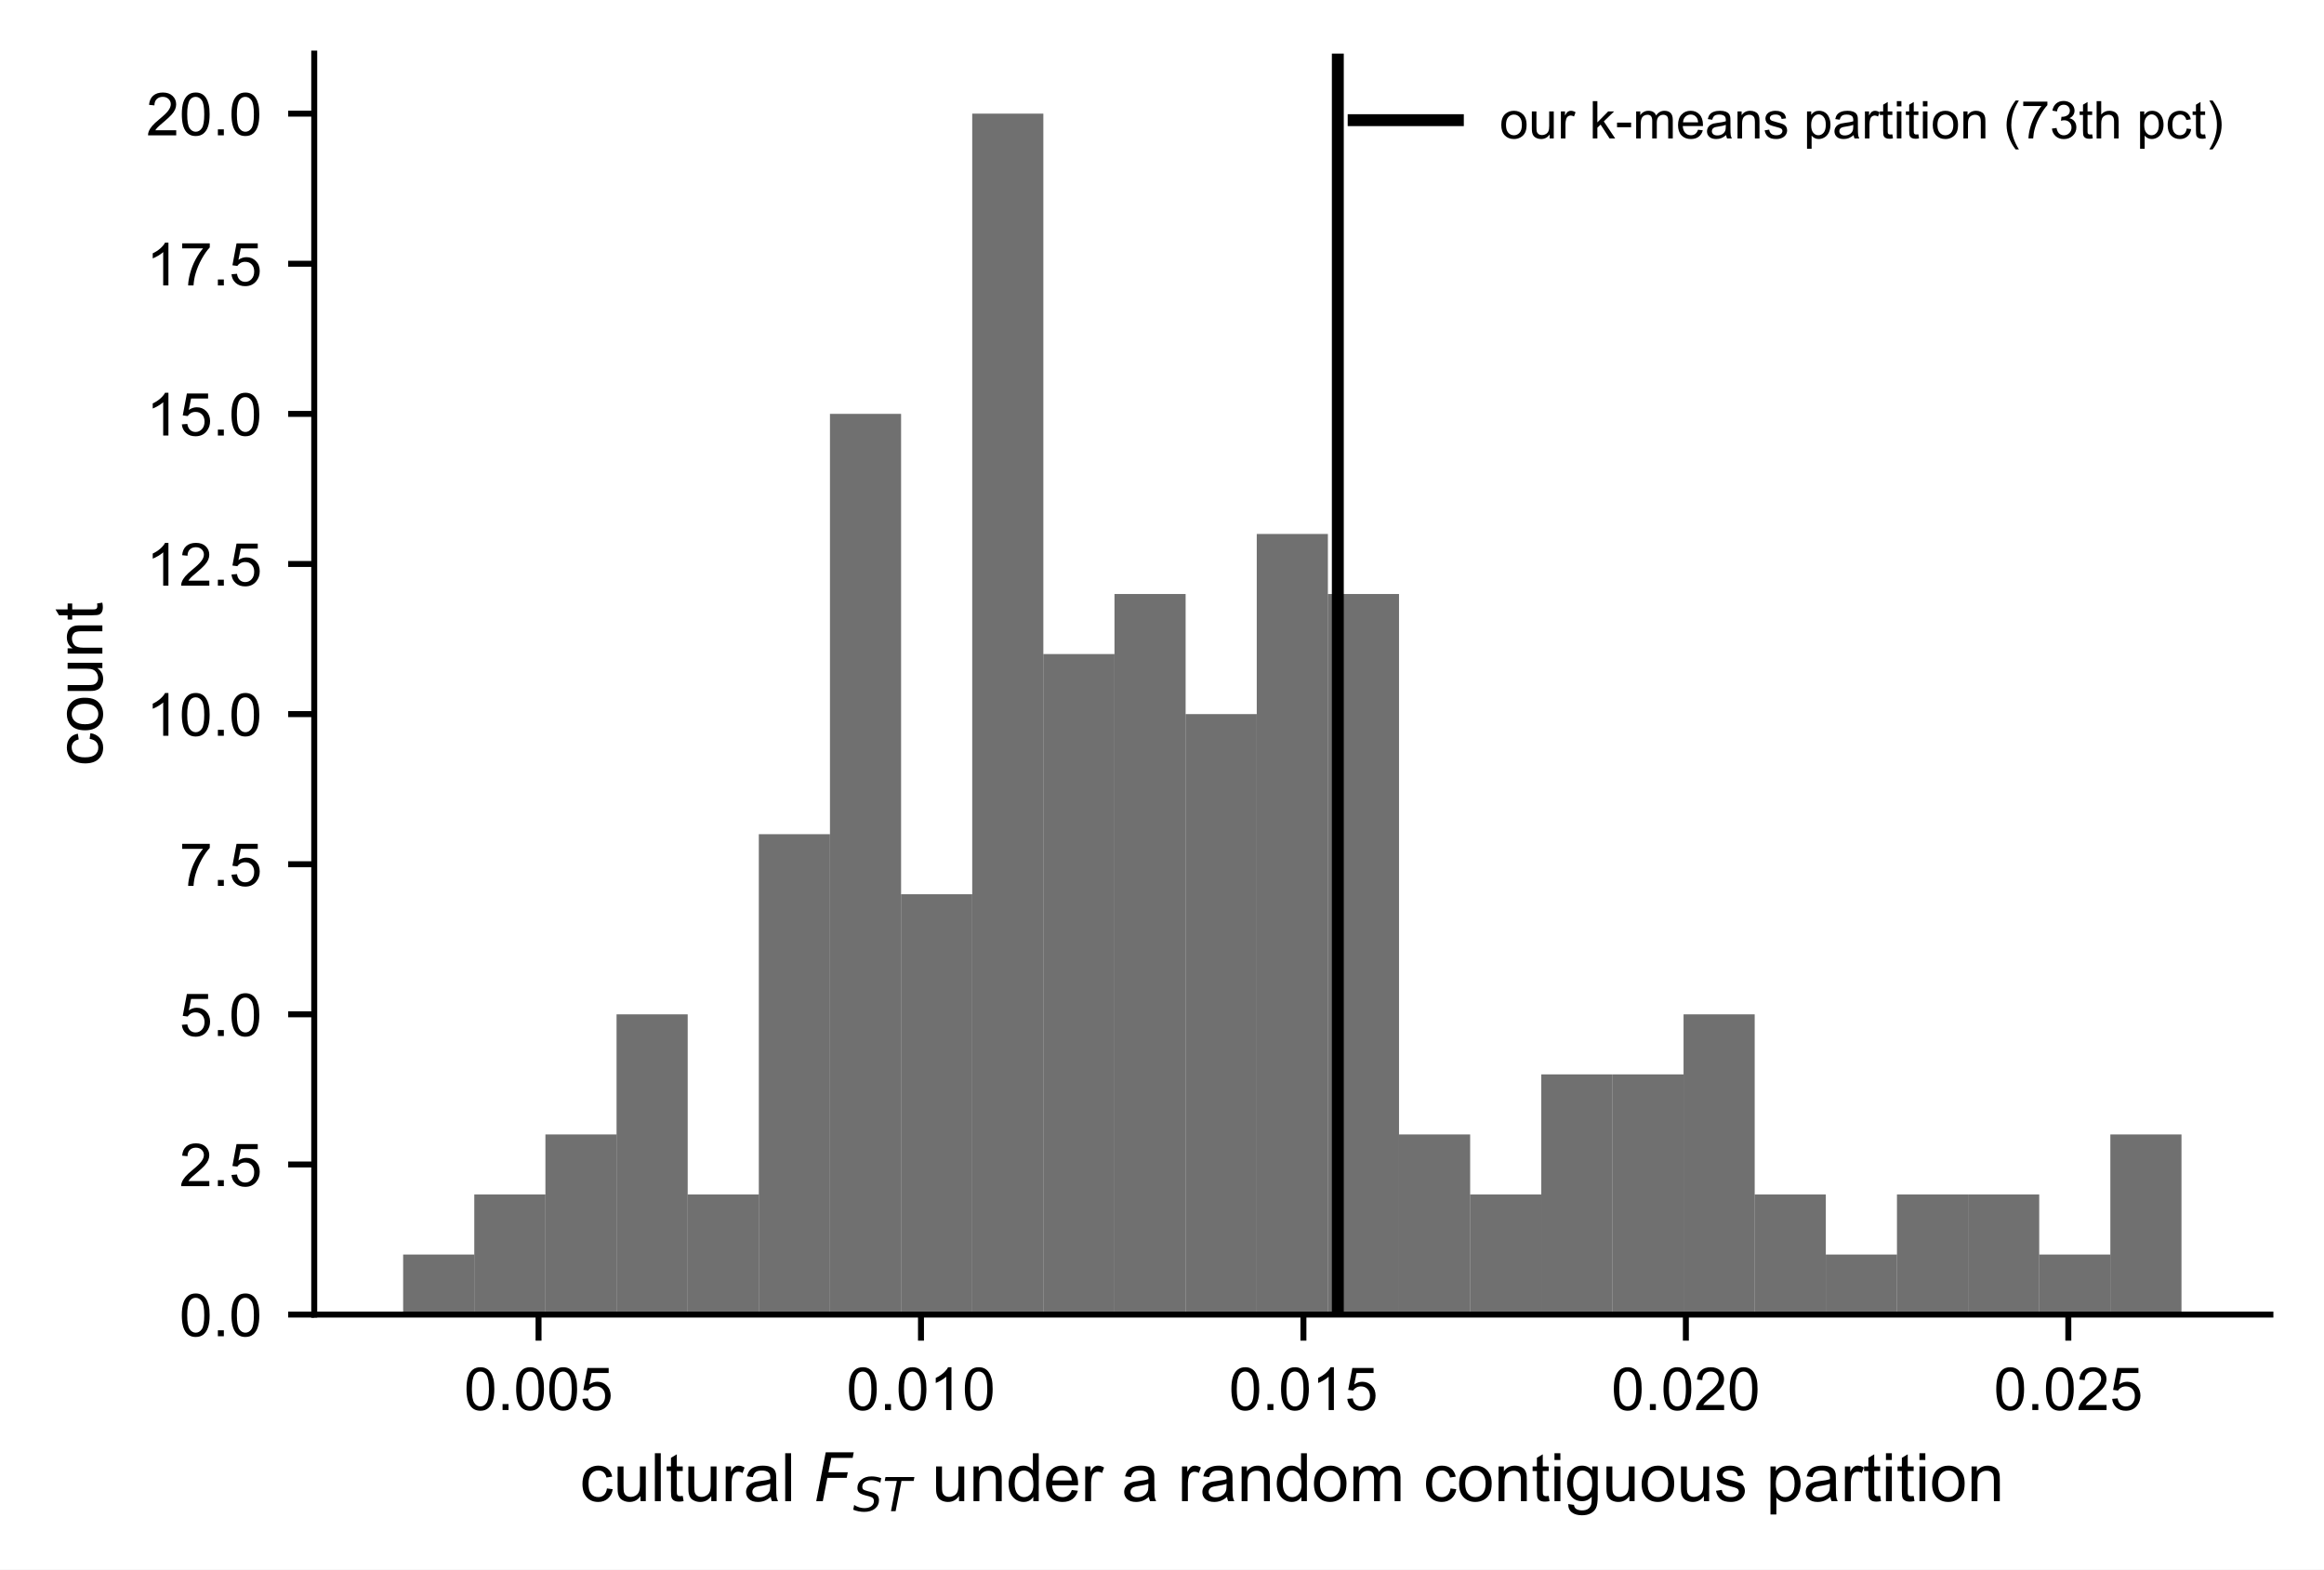
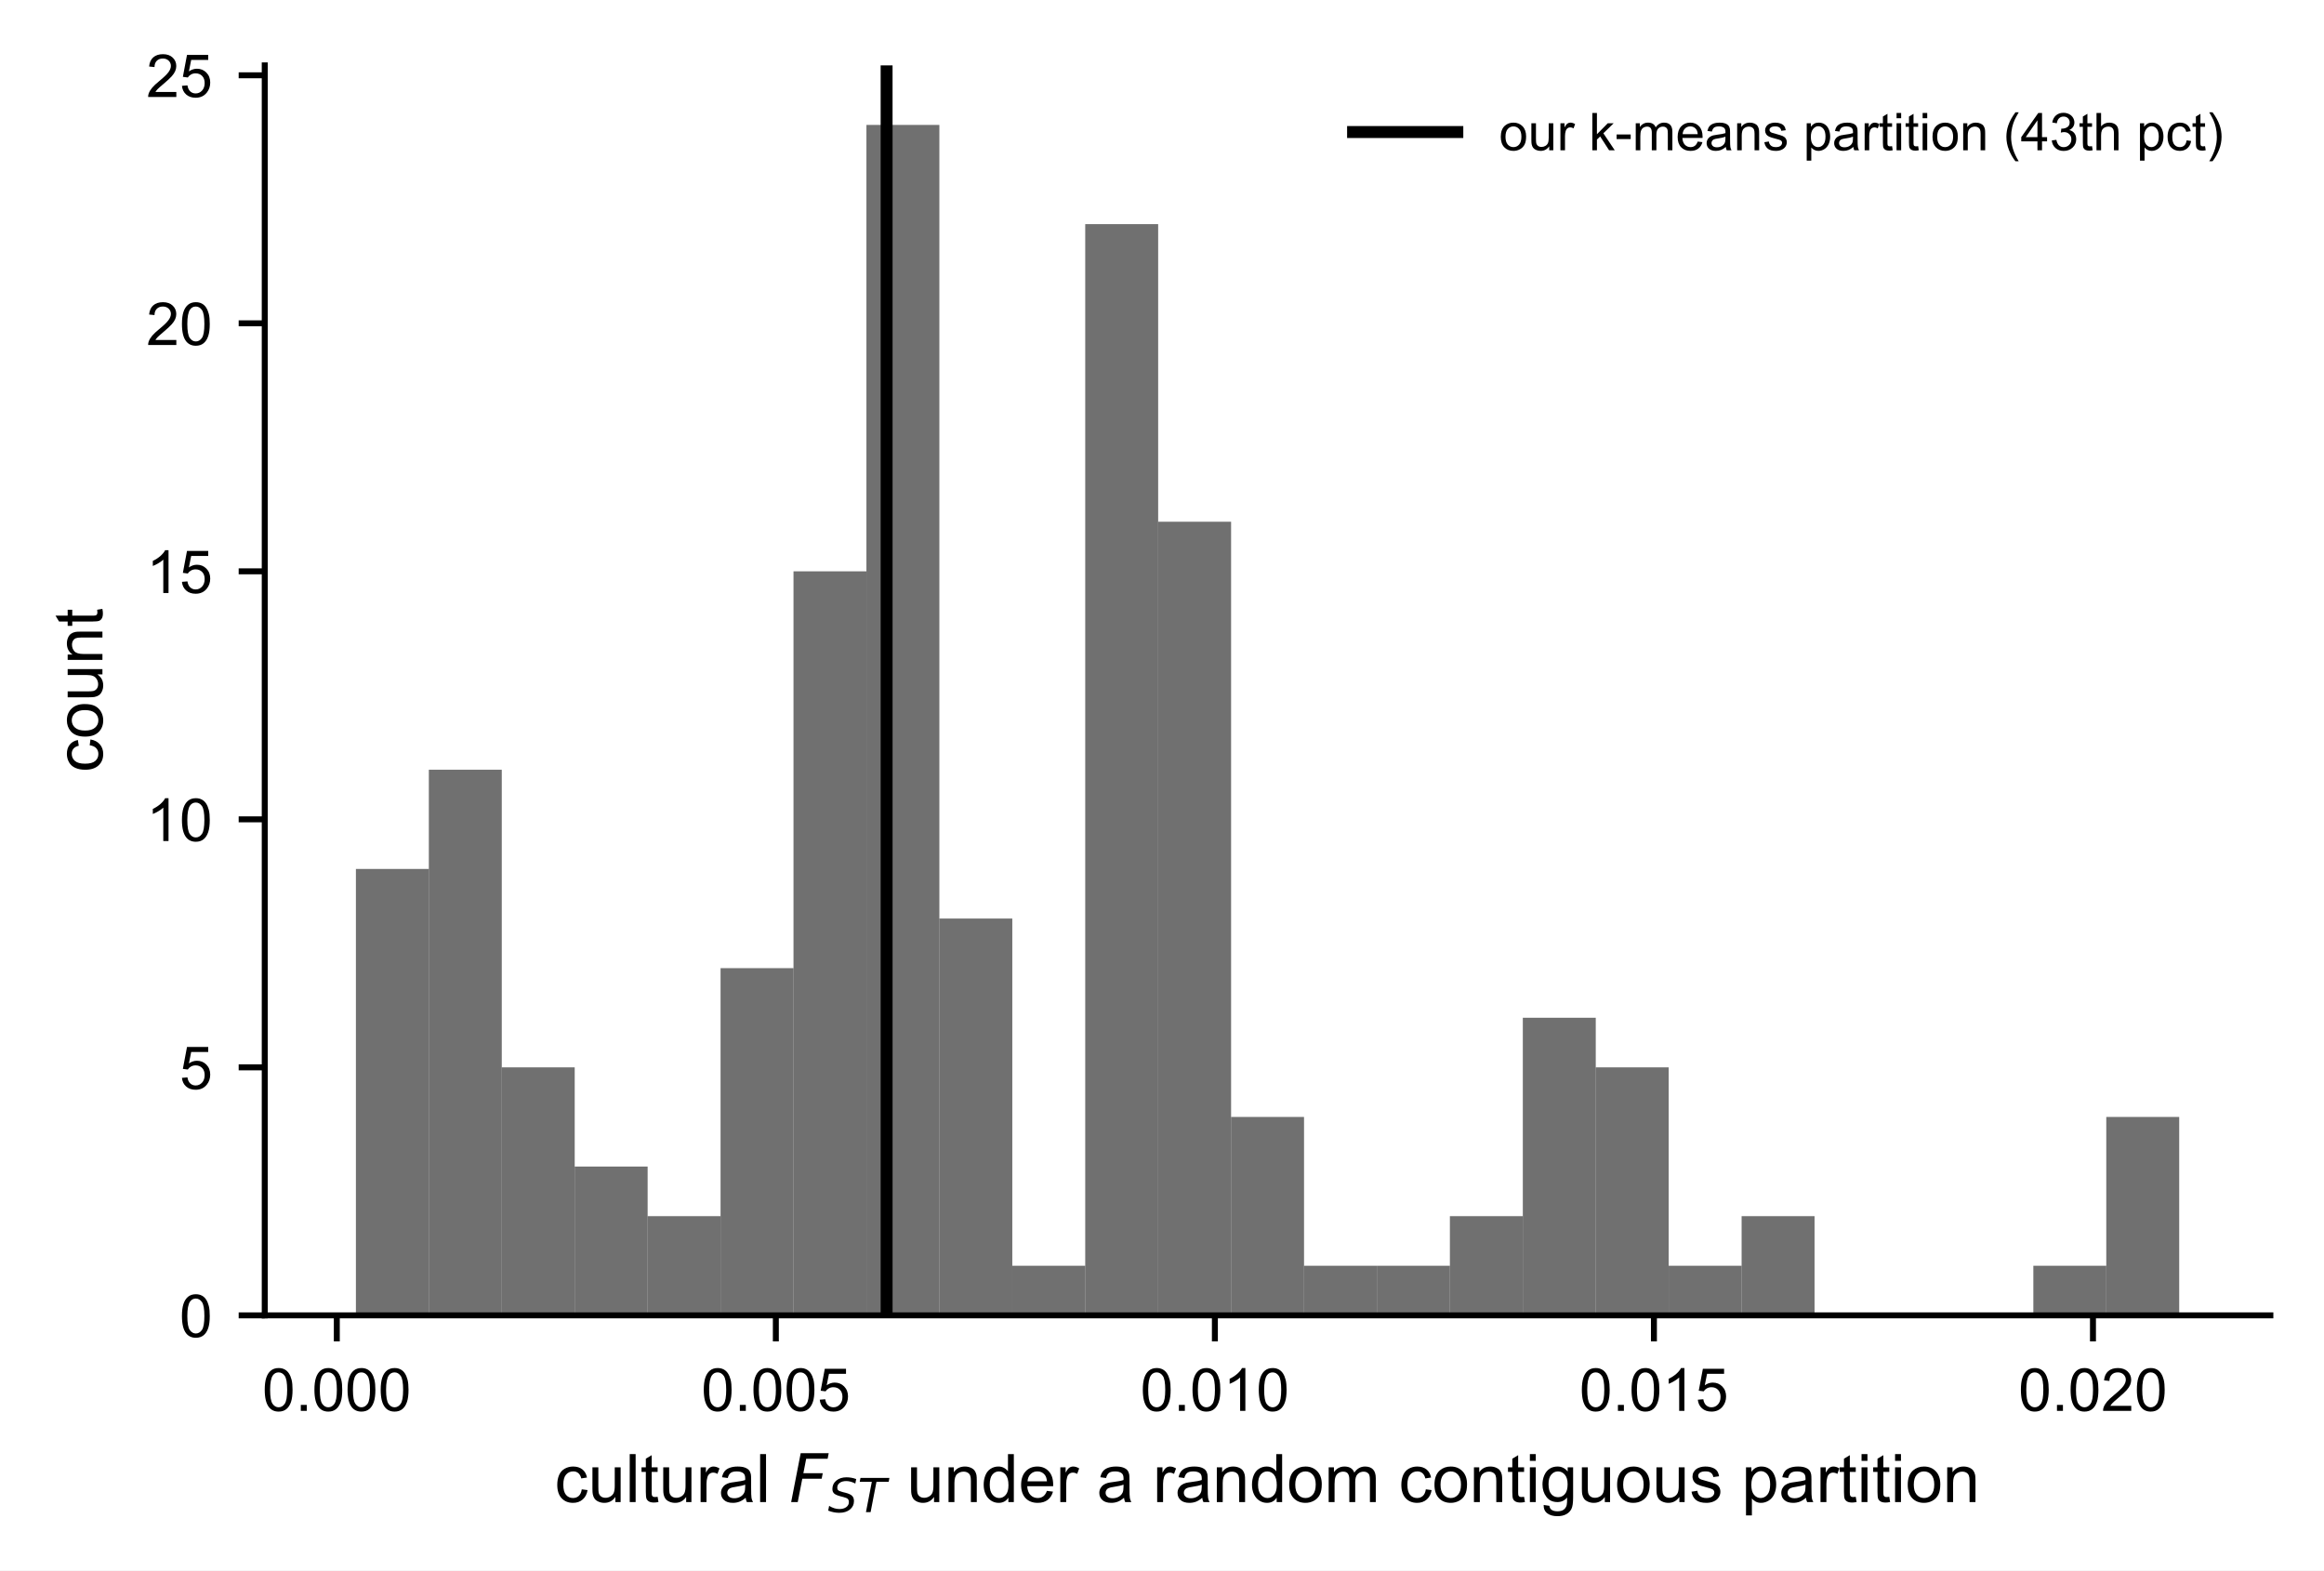
- <svg xmlns="http://www.w3.org/2000/svg" xmlns:xlink="http://www.w3.org/1999/xlink" width="312.209pt" height="210.87pt" viewBox="0 0 312.209 210.87" version="1.1">
+ <svg xmlns="http://www.w3.org/2000/svg" xmlns:xlink="http://www.w3.org/1999/xlink" width="312.017pt" height="210.858pt" viewBox="0 0 312.017 210.858" version="1.1">
  <defs>
    <style type="text/css">*{stroke-linejoin: round; stroke-linecap: butt}</style>
  </defs>
  <g id="figure_1">
    <g id="patch_1">
-       <path d="M 0 210.87  L 312.209 210.87  L 312.209 0  L 0 0  z " style="fill: #ffffff" />
+       <path d="M 0 210.858  L 312.017 210.858  L 312.017 0  L 0 0  z " style="fill: #ffffff" />
    </g>
    <g id="axes_1">
      <g id="patch_2">
-         <path d="M 42.215 176.612  L 305.009 176.612  L 305.009 7.2  L 42.215 7.2  z " style="fill: #ffffff" />
+         <path d="M 35.544 176.6  L 304.817 176.6  L 304.817 8.78  L 35.544 8.78  z " style="fill: #ffffff" />
      </g>
      <g id="patch_3">
-         <path d="M 54.16 176.612  L 63.716 176.612  L 63.716 168.545  L 54.16 168.545  z " clip-path="url(#p102b2f4ba0)" style="fill: #333333; opacity: 0.7" />
+         <path d="M 47.784 176.6  L 57.575 176.6  L 57.575 116.665  L 47.784 116.665  z " clip-path="url(#p172eda6dd6)" style="fill: #333333; opacity: 0.7" />
      </g>
      <g id="patch_4">
-         <path d="M 63.716 176.612  L 73.272 176.612  L 73.272 160.478  L 63.716 160.478  z " clip-path="url(#p102b2f4ba0)" style="fill: #333333; opacity: 0.7" />
+         <path d="M 57.575 176.6  L 67.367 176.6  L 67.367 103.345  L 57.575 103.345  z " clip-path="url(#p172eda6dd6)" style="fill: #333333; opacity: 0.7" />
      </g>
      <g id="patch_5">
-         <path d="M 73.272 176.612  L 82.829 176.612  L 82.829 152.41  L 73.272 152.41  z " clip-path="url(#p102b2f4ba0)" style="fill: #333333; opacity: 0.7" />
+         <path d="M 67.367 176.6  L 77.159 176.6  L 77.159 143.303  L 67.367 143.303  z " clip-path="url(#p172eda6dd6)" style="fill: #333333; opacity: 0.7" />
      </g>
      <g id="patch_6">
-         <path d="M 82.829 176.612  L 92.385 176.612  L 92.385 136.276  L 82.829 136.276  z " clip-path="url(#p102b2f4ba0)" style="fill: #333333; opacity: 0.7" />
+         <path d="M 77.159 176.6  L 86.951 176.6  L 86.951 156.622  L 77.159 156.622  z " clip-path="url(#p172eda6dd6)" style="fill: #333333; opacity: 0.7" />
      </g>
      <g id="patch_7">
-         <path d="M 92.385 176.612  L 101.941 176.612  L 101.941 160.478  L 92.385 160.478  z " clip-path="url(#p102b2f4ba0)" style="fill: #333333; opacity: 0.7" />
+         <path d="M 86.951 176.6  L 96.742 176.6  L 96.742 163.281  L 86.951 163.281  z " clip-path="url(#p172eda6dd6)" style="fill: #333333; opacity: 0.7" />
      </g>
      <g id="patch_8">
-         <path d="M 101.941 176.612  L 111.497 176.612  L 111.497 112.074  L 101.941 112.074  z " clip-path="url(#p102b2f4ba0)" style="fill: #333333; opacity: 0.7" />
+         <path d="M 96.742 176.6  L 106.534 176.6  L 106.534 129.984  L 96.742 129.984  z " clip-path="url(#p172eda6dd6)" style="fill: #333333; opacity: 0.7" />
      </g>
      <g id="patch_9">
-         <path d="M 111.497 176.612  L 121.053 176.612  L 121.053 55.603  L 111.497 55.603  z " clip-path="url(#p102b2f4ba0)" style="fill: #333333; opacity: 0.7" />
+         <path d="M 106.534 176.6  L 116.326 176.6  L 116.326 76.707  L 106.534 76.707  z " clip-path="url(#p172eda6dd6)" style="fill: #333333; opacity: 0.7" />
      </g>
      <g id="patch_10">
-         <path d="M 121.053 176.612  L 130.609 176.612  L 130.609 120.141  L 121.053 120.141  z " clip-path="url(#p102b2f4ba0)" style="fill: #333333; opacity: 0.7" />
+         <path d="M 116.326 176.6  L 126.118 176.6  L 126.118 16.772  L 116.326 16.772  z " clip-path="url(#p172eda6dd6)" style="fill: #333333; opacity: 0.7" />
      </g>
      <g id="patch_11">
-         <path d="M 130.609 176.612  L 140.165 176.612  L 140.165 15.267  L 130.609 15.267  z " clip-path="url(#p102b2f4ba0)" style="fill: #333333; opacity: 0.7" />
+         <path d="M 126.118 176.6  L 135.909 176.6  L 135.909 123.324  L 126.118 123.324  z " clip-path="url(#p172eda6dd6)" style="fill: #333333; opacity: 0.7" />
      </g>
      <g id="patch_12">
-         <path d="M 140.165 176.612  L 149.722 176.612  L 149.722 87.872  L 140.165 87.872  z " clip-path="url(#p102b2f4ba0)" style="fill: #333333; opacity: 0.7" />
+         <path d="M 135.909 176.6  L 145.701 176.6  L 145.701 169.941  L 135.909 169.941  z " clip-path="url(#p172eda6dd6)" style="fill: #333333; opacity: 0.7" />
      </g>
      <g id="patch_13">
-         <path d="M 149.722 176.612  L 159.278 176.612  L 159.278 79.805  L 149.722 79.805  z " clip-path="url(#p102b2f4ba0)" style="fill: #333333; opacity: 0.7" />
+         <path d="M 145.701 176.6  L 155.493 176.6  L 155.493 30.091  L 145.701 30.091  z " clip-path="url(#p172eda6dd6)" style="fill: #333333; opacity: 0.7" />
      </g>
      <g id="patch_14">
-         <path d="M 159.278 176.612  L 168.834 176.612  L 168.834 95.94  L 159.278 95.94  z " clip-path="url(#p102b2f4ba0)" style="fill: #333333; opacity: 0.7" />
+         <path d="M 155.493 176.6  L 165.285 176.6  L 165.285 70.048  L 155.493 70.048  z " clip-path="url(#p172eda6dd6)" style="fill: #333333; opacity: 0.7" />
      </g>
      <g id="patch_15">
-         <path d="M 168.834 176.612  L 178.39 176.612  L 178.39 71.738  L 168.834 71.738  z " clip-path="url(#p102b2f4ba0)" style="fill: #333333; opacity: 0.7" />
+         <path d="M 165.285 176.6  L 175.077 176.6  L 175.077 149.962  L 165.285 149.962  z " clip-path="url(#p172eda6dd6)" style="fill: #333333; opacity: 0.7" />
      </g>
      <g id="patch_16">
-         <path d="M 178.39 176.612  L 187.946 176.612  L 187.946 79.805  L 178.39 79.805  z " clip-path="url(#p102b2f4ba0)" style="fill: #333333; opacity: 0.7" />
+         <path d="M 175.077 176.6  L 184.868 176.6  L 184.868 169.941  L 175.077 169.941  z " clip-path="url(#p172eda6dd6)" style="fill: #333333; opacity: 0.7" />
      </g>
      <g id="patch_17">
-         <path d="M 187.946 176.612  L 197.502 176.612  L 197.502 152.41  L 187.946 152.41  z " clip-path="url(#p102b2f4ba0)" style="fill: #333333; opacity: 0.7" />
+         <path d="M 184.868 176.6  L 194.66 176.6  L 194.66 169.941  L 184.868 169.941  z " clip-path="url(#p172eda6dd6)" style="fill: #333333; opacity: 0.7" />
      </g>
      <g id="patch_18">
-         <path d="M 197.502 176.612  L 207.058 176.612  L 207.058 160.478  L 197.502 160.478  z " clip-path="url(#p102b2f4ba0)" style="fill: #333333; opacity: 0.7" />
+         <path d="M 194.66 176.6  L 204.452 176.6  L 204.452 163.281  L 194.66 163.281  z " clip-path="url(#p172eda6dd6)" style="fill: #333333; opacity: 0.7" />
      </g>
      <g id="patch_19">
-         <path d="M 207.058 176.612  L 216.615 176.612  L 216.615 144.343  L 207.058 144.343  z " clip-path="url(#p102b2f4ba0)" style="fill: #333333; opacity: 0.7" />
+         <path d="M 204.452 176.6  L 214.244 176.6  L 214.244 136.643  L 204.452 136.643  z " clip-path="url(#p172eda6dd6)" style="fill: #333333; opacity: 0.7" />
      </g>
      <g id="patch_20">
-         <path d="M 216.615 176.612  L 226.171 176.612  L 226.171 144.343  L 216.615 144.343  z " clip-path="url(#p102b2f4ba0)" style="fill: #333333; opacity: 0.7" />
+         <path d="M 214.244 176.6  L 224.035 176.6  L 224.035 143.303  L 214.244 143.303  z " clip-path="url(#p172eda6dd6)" style="fill: #333333; opacity: 0.7" />
      </g>
      <g id="patch_21">
-         <path d="M 226.171 176.612  L 235.727 176.612  L 235.727 136.276  L 226.171 136.276  z " clip-path="url(#p102b2f4ba0)" style="fill: #333333; opacity: 0.7" />
+         <path d="M 224.035 176.6  L 233.827 176.6  L 233.827 169.941  L 224.035 169.941  z " clip-path="url(#p172eda6dd6)" style="fill: #333333; opacity: 0.7" />
      </g>
      <g id="patch_22">
-         <path d="M 235.727 176.612  L 245.283 176.612  L 245.283 160.478  L 235.727 160.478  z " clip-path="url(#p102b2f4ba0)" style="fill: #333333; opacity: 0.7" />
+         <path d="M 233.827 176.6  L 243.619 176.6  L 243.619 163.281  L 233.827 163.281  z " clip-path="url(#p172eda6dd6)" style="fill: #333333; opacity: 0.7" />
      </g>
      <g id="patch_23">
-         <path d="M 245.283 176.612  L 254.839 176.612  L 254.839 168.545  L 245.283 168.545  z " clip-path="url(#p102b2f4ba0)" style="fill: #333333; opacity: 0.7" />
+         <path d="M 243.619 176.6  L 253.411 176.6  L 253.411 176.6  L 243.619 176.6  z " clip-path="url(#p172eda6dd6)" style="fill: #333333; opacity: 0.7" />
      </g>
      <g id="patch_24">
-         <path d="M 254.839 176.612  L 264.395 176.612  L 264.395 160.478  L 254.839 160.478  z " clip-path="url(#p102b2f4ba0)" style="fill: #333333; opacity: 0.7" />
+         <path d="M 253.411 176.6  L 263.202 176.6  L 263.202 176.6  L 253.411 176.6  z " clip-path="url(#p172eda6dd6)" style="fill: #333333; opacity: 0.7" />
      </g>
      <g id="patch_25">
-         <path d="M 264.395 176.612  L 273.951 176.612  L 273.951 160.478  L 264.395 160.478  z " clip-path="url(#p102b2f4ba0)" style="fill: #333333; opacity: 0.7" />
+         <path d="M 263.202 176.6  L 272.994 176.6  L 272.994 176.6  L 263.202 176.6  z " clip-path="url(#p172eda6dd6)" style="fill: #333333; opacity: 0.7" />
      </g>
      <g id="patch_26">
-         <path d="M 273.951 176.612  L 283.507 176.612  L 283.507 168.545  L 273.951 168.545  z " clip-path="url(#p102b2f4ba0)" style="fill: #333333; opacity: 0.7" />
+         <path d="M 272.994 176.6  L 282.786 176.6  L 282.786 169.941  L 272.994 169.941  z " clip-path="url(#p172eda6dd6)" style="fill: #333333; opacity: 0.7" />
      </g>
      <g id="patch_27">
-         <path d="M 283.507 176.612  L 293.064 176.612  L 293.064 152.41  L 283.507 152.41  z " clip-path="url(#p102b2f4ba0)" style="fill: #333333; opacity: 0.7" />
+         <path d="M 282.786 176.6  L 292.578 176.6  L 292.578 149.962  L 282.786 149.962  z " clip-path="url(#p172eda6dd6)" style="fill: #333333; opacity: 0.7" />
      </g>
      <g id="matplotlib.axis_1">
        <g id="xtick_1">
          <g id="line2d_1">
            <defs>
-               <path id="m136f63d900" d="M 0 0  L 0 3.5  " style="stroke: #000000; stroke-width: 0.8" />
+               <path id="m1e4f935efd" d="M 0 0  L 0 3.5  " style="stroke: #000000; stroke-width: 0.8" />
            </defs>
            <g>
-               <use xlink:href="#m136f63d900" x="72.349" y="176.612" style="stroke: #000000; stroke-width: 0.8" />
+               <use xlink:href="#m1e4f935efd" x="45.219" y="176.6" style="stroke: #000000; stroke-width: 0.8" />
            </g>
          </g>
          <g id="text_1">
-             <g transform="translate(62.34063 189.4364) scale(0.08 -0.08)">
+             <g transform="translate(35.21064 189.4245) scale(0.08 -0.08)">
              <defs>
                <path id="ArialMT-13" d="M 266 2259  Q 266 3072 433 3567  Q 600 4063 929 4331  Q 1259 4600 1759 4600  Q 2128 4600 2406 4451  Q 2684 4303 2865 4023  Q 3047 3744 3150 3342  Q 3253 2941 3253 2259  Q 3253 1453 3087 958  Q 2922 463 2592 192  Q 2263 -78 1759 -78  Q 1097 -78 719 397  Q 266 969 266 2259  z M 844 2259  Q 844 1131 1108 757  Q 1372 384 1759 384  Q 2147 384 2411 759  Q 2675 1134 2675 2259  Q 2675 3391 2411 3762  Q 2147 4134 1753 4134  Q 1366 4134 1134 3806  Q 844 3388 844 2259  z " transform="scale(0.015625)" />
                <path id="ArialMT-11" d="M 581 0  L 581 641  L 1222 641  L 1222 0  L 581 0  z " transform="scale(0.015625)" />
+               </defs>
+               <use xlink:href="#ArialMT-13" />
+               <use xlink:href="#ArialMT-11" transform="translate(55.60938 0)" />
+               <use xlink:href="#ArialMT-13" transform="translate(83.39062 0)" />
+               <use xlink:href="#ArialMT-13" transform="translate(139 0)" />
+               <use xlink:href="#ArialMT-13" transform="translate(194.6094 0)" />
+             </g>
+           </g>
+         </g>
+         <g id="xtick_2">
+           <g id="line2d_2">
+             <g>
+               <use xlink:href="#m1e4f935efd" x="104.164" y="176.6" style="stroke: #000000; stroke-width: 0.8" />
+             </g>
+           </g>
+           <g id="text_2">
+             <g transform="translate(94.15565 189.4245) scale(0.08 -0.08)">
+               <defs>
                <path id="ArialMT-18" d="M 266 1200  L 856 1250  Q 922 819 1161 601  Q 1400 384 1738 384  Q 2144 384 2425 690  Q 2706 997 2706 1503  Q 2706 1984 2436 2262  Q 2166 2541 1728 2541  Q 1456 2541 1237 2417  Q 1019 2294 894 2097  L 366 2166  L 809 4519  L 3088 4519  L 3088 3981  L 1259 3981  L 1013 2750  Q 1425 3038 1878 3038  Q 2478 3038 2890 2622  Q 3303 2206 3303 1553  Q 3303 931 2941 478  Q 2500 -78 1738 -78  Q 1113 -78 717 272  Q 322 622 266 1200  z " transform="scale(0.015625)" />
              </defs>
              <use xlink:href="#ArialMT-13" />
              <use xlink:href="#ArialMT-11" transform="translate(55.60938 0)" />
              <use xlink:href="#ArialMT-13" transform="translate(83.39062 0)" />
              <use xlink:href="#ArialMT-13" transform="translate(139 0)" />
              <use xlink:href="#ArialMT-18" transform="translate(194.6094 0)" />
            </g>
          </g>
        </g>
-         <g id="xtick_2">
-           <g id="line2d_2">
-             <g>
-               <use xlink:href="#m136f63d900" x="123.727" y="176.612" style="stroke: #000000; stroke-width: 0.8" />
-             </g>
-           </g>
-           <g id="text_2">
-             <g transform="translate(113.7182 189.4364) scale(0.08 -0.08)">
+         <g id="xtick_3">
+           <g id="line2d_3">
+             <g>
+               <use xlink:href="#m1e4f935efd" x="163.109" y="176.6" style="stroke: #000000; stroke-width: 0.8" />
+             </g>
+           </g>
+           <g id="text_3">
+             <g transform="translate(153.1007 189.4245) scale(0.08 -0.08)">
              <defs>
                <path id="ArialMT-14" d="M 2384 0  L 1822 0  L 1822 3584  Q 1619 3391 1289 3197  Q 959 3003 697 2906  L 697 3450  Q 1169 3672 1522 3987  Q 1875 4303 2022 4600  L 2384 4600  L 2384 0  z " transform="scale(0.015625)" />
              </defs>
              <use xlink:href="#ArialMT-13" />
              <use xlink:href="#ArialMT-11" transform="translate(55.60938 0)" />
              <use xlink:href="#ArialMT-13" transform="translate(83.39062 0)" />
              <use xlink:href="#ArialMT-14" transform="translate(139 0)" />
              <use xlink:href="#ArialMT-13" transform="translate(194.6094 0)" />
            </g>
          </g>
        </g>
-         <g id="xtick_3">
-           <g id="line2d_3">
-             <g>
-               <use xlink:href="#m136f63d900" x="175.104" y="176.612" style="stroke: #000000; stroke-width: 0.8" />
-             </g>
-           </g>
-           <g id="text_3">
-             <g transform="translate(165.0957 189.4364) scale(0.08 -0.08)">
+         <g id="xtick_4">
+           <g id="line2d_4">
+             <g>
+               <use xlink:href="#m1e4f935efd" x="222.054" y="176.6" style="stroke: #000000; stroke-width: 0.8" />
+             </g>
+           </g>
+           <g id="text_4">
+             <g transform="translate(212.0457 189.4245) scale(0.08 -0.08)">
              <use xlink:href="#ArialMT-13" />
              <use xlink:href="#ArialMT-11" transform="translate(55.60938 0)" />
              <use xlink:href="#ArialMT-13" transform="translate(83.39062 0)" />
              <use xlink:href="#ArialMT-14" transform="translate(139 0)" />
              <use xlink:href="#ArialMT-18" transform="translate(194.6094 0)" />
            </g>
          </g>
        </g>
-         <g id="xtick_4">
-           <g id="line2d_4">
-             <g>
-               <use xlink:href="#m136f63d900" x="226.482" y="176.612" style="stroke: #000000; stroke-width: 0.8" />
-             </g>
-           </g>
-           <g id="text_4">
-             <g transform="translate(216.4732 189.4364) scale(0.08 -0.08)">
+         <g id="xtick_5">
+           <g id="line2d_5">
+             <g>
+               <use xlink:href="#m1e4f935efd" x="280.999" y="176.6" style="stroke: #000000; stroke-width: 0.8" />
+             </g>
+           </g>
+           <g id="text_5">
+             <g transform="translate(270.9907 189.4245) scale(0.08 -0.08)">
              <defs>
                <path id="ArialMT-15" d="M 3222 541  L 3222 0  L 194 0  Q 188 203 259 391  Q 375 700 629 1000  Q 884 1300 1366 1694  Q 2113 2306 2375 2664  Q 2638 3022 2638 3341  Q 2638 3675 2398 3904  Q 2159 4134 1775 4134  Q 1369 4134 1125 3890  Q 881 3647 878 3216  L 300 3275  Q 359 3922 746 4261  Q 1134 4600 1788 4600  Q 2447 4600 2831 4234  Q 3216 3869 3216 3328  Q 3216 3053 3103 2787  Q 2991 2522 2730 2228  Q 2469 1934 1863 1422  Q 1356 997 1212 845  Q 1069 694 975 541  L 3222 541  z " transform="scale(0.015625)" />
              </defs>
              <use xlink:href="#ArialMT-13" />
              <use xlink:href="#ArialMT-11" transform="translate(55.60938 0)" />
              <use xlink:href="#ArialMT-13" transform="translate(83.39062 0)" />
              <use xlink:href="#ArialMT-15" transform="translate(139 0)" />
              <use xlink:href="#ArialMT-13" transform="translate(194.6094 0)" />
            </g>
          </g>
        </g>
-         <g id="xtick_5">
-           <g id="line2d_5">
-             <g>
-               <use xlink:href="#m136f63d900" x="277.86" y="176.612" style="stroke: #000000; stroke-width: 0.8" />
-             </g>
-           </g>
-           <g id="text_5">
-             <g transform="translate(267.8508 189.4364) scale(0.08 -0.08)">
-               <use xlink:href="#ArialMT-13" />
-               <use xlink:href="#ArialMT-11" transform="translate(55.60938 0)" />
-               <use xlink:href="#ArialMT-13" transform="translate(83.39062 0)" />
-               <use xlink:href="#ArialMT-15" transform="translate(139 0)" />
-               <use xlink:href="#ArialMT-18" transform="translate(194.6094 0)" />
-             </g>
-           </g>
-         </g>
        <g id="text_6">
-           <g transform="translate(77.8969 201.69) scale(0.09 -0.09)">
+           <g transform="translate(74.46564 201.6781) scale(0.09 -0.09)">
            <defs>
              <path id="ArialMT-46" d="M 2588 1216  L 3141 1144  Q 3050 572 2676 248  Q 2303 -75 1759 -75  Q 1078 -75 664 370  Q 250 816 250 1647  Q 250 2184 428 2587  Q 606 2991 970 3192  Q 1334 3394 1763 3394  Q 2303 3394 2647 3120  Q 2991 2847 3088 2344  L 2541 2259  Q 2463 2594 2264 2762  Q 2066 2931 1784 2931  Q 1359 2931 1093 2626  Q 828 2322 828 1663  Q 828 994 1084 691  Q 1341 388 1753 388  Q 2084 388 2306 591  Q 2528 794 2588 1216  z " transform="scale(0.015625)" />
              <path id="ArialMT-58" d="M 2597 0  L 2597 488  Q 2209 -75 1544 -75  Q 1250 -75 995 37  Q 741 150 617 320  Q 494 491 444 738  Q 409 903 409 1263  L 409 3319  L 972 3319  L 972 1478  Q 972 1038 1006 884  Q 1059 663 1231 536  Q 1403 409 1656 409  Q 1909 409 2131 539  Q 2353 669 2445 892  Q 2538 1116 2538 1541  L 2538 3319  L 3100 3319  L 3100 0  L 2597 0  z " transform="scale(0.015625)" />
              <path id="ArialMT-4f" d="M 409 0  L 409 4581  L 972 4581  L 972 0  L 409 0  z " transform="scale(0.015625)" />
              <path id="ArialMT-57" d="M 1650 503  L 1731 6  Q 1494 -44 1306 -44  Q 1000 -44 831 53  Q 663 150 594 308  Q 525 466 525 972  L 525 2881  L 113 2881  L 113 3319  L 525 3319  L 525 4141  L 1084 4478  L 1084 3319  L 1650 3319  L 1650 2881  L 1084 2881  L 1084 941  Q 1084 700 1114 631  Q 1144 563 1211 522  Q 1278 481 1403 481  Q 1497 481 1650 503  z " transform="scale(0.015625)" />
              <path id="ArialMT-55" d="M 416 0  L 416 3319  L 922 3319  L 922 2816  Q 1116 3169 1280 3281  Q 1444 3394 1641 3394  Q 1925 3394 2219 3213  L 2025 2691  Q 1819 2813 1613 2813  Q 1428 2813 1281 2702  Q 1134 2591 1072 2394  Q 978 2094 978 1738  L 978 0  L 416 0  z " transform="scale(0.015625)" />
              <path id="ArialMT-44" d="M 2588 409  Q 2275 144 1986 34  Q 1697 -75 1366 -75  Q 819 -75 525 192  Q 231 459 231 875  Q 231 1119 342 1320  Q 453 1522 633 1644  Q 813 1766 1038 1828  Q 1203 1872 1538 1913  Q 2219 1994 2541 2106  Q 2544 2222 2544 2253  Q 2544 2597 2384 2738  Q 2169 2928 1744 2928  Q 1347 2928 1158 2789  Q 969 2650 878 2297  L 328 2372  Q 403 2725 575 2942  Q 747 3159 1072 3276  Q 1397 3394 1825 3394  Q 2250 3394 2515 3294  Q 2781 3194 2906 3042  Q 3031 2891 3081 2659  Q 3109 2516 3109 2141  L 3109 1391  Q 3109 606 3145 398  Q 3181 191 3288 0  L 2700 0  Q 2613 175 2588 409  z M 2541 1666  Q 2234 1541 1622 1453  Q 1275 1403 1131 1340  Q 988 1278 909 1158  Q 831 1038 831 891  Q 831 666 1001 516  Q 1172 366 1500 366  Q 1825 366 2078 508  Q 2331 650 2450 897  Q 2541 1088 2541 1459  L 2541 1666  z " transform="scale(0.015625)" />
              <path id="ArialMT-3" transform="scale(0.015625)" />
              <path id="DejaVuSans-Oblique-29" d="M 1081 4666  L 3756 4666  L 3653 4134  L 1606 4134  L 1338 2759  L 3188 2759  L 3084 2228  L 1234 2228  L 800 0  L 172 0  L 1081 4666  z " transform="scale(0.015625)" />
              <path id="DejaVuSans-Oblique-36" d="M 3859 4513  L 3738 3897  Q 3422 4066 3111 4152  Q 2800 4238 2509 4238  Q 1944 4238 1609 3991  Q 1275 3744 1275 3334  Q 1275 3109 1398 2989  Q 1522 2869 2034 2731  L 2413 2638  Q 3053 2472 3303 2217  Q 3553 1963 3553 1503  Q 3553 797 2998 353  Q 2444 -91 1538 -91  Q 1166 -91 791 -17  Q 416 56 38 206  L 166 856  Q 513 641 861 531  Q 1209 422 1556 422  Q 2147 422 2503 684  Q 2859 947 2859 1369  Q 2859 1650 2717 1795  Q 2575 1941 2106 2059  L 1728 2156  Q 1081 2325 845 2545  Q 609 2766 609 3163  Q 609 3859 1145 4304  Q 1681 4750 2541 4750  Q 2875 4750 3203 4690  Q 3531 4631 3859 4513  z " transform="scale(0.015625)" />
              <path id="DejaVuSans-Oblique-37" d="M 378 4666  L 4325 4666  L 4225 4134  L 2559 4134  L 1759 0  L 1125 0  L 1925 4134  L 275 4134  L 378 4666  z " transform="scale(0.015625)" />
              <path id="ArialMT-51" d="M 422 0  L 422 3319  L 928 3319  L 928 2847  Q 1294 3394 1984 3394  Q 2284 3394 2536 3286  Q 2788 3178 2913 3003  Q 3038 2828 3088 2588  Q 3119 2431 3119 2041  L 3119 0  L 2556 0  L 2556 2019  Q 2556 2363 2490 2533  Q 2425 2703 2258 2804  Q 2091 2906 1866 2906  Q 1506 2906 1245 2678  Q 984 2450 984 1813  L 984 0  L 422 0  z " transform="scale(0.015625)" />
              <path id="ArialMT-47" d="M 2575 0  L 2575 419  Q 2259 -75 1647 -75  Q 1250 -75 917 144  Q 584 363 401 755  Q 219 1147 219 1656  Q 219 2153 384 2558  Q 550 2963 881 3178  Q 1213 3394 1622 3394  Q 1922 3394 2156 3267  Q 2391 3141 2538 2938  L 2538 4581  L 3097 4581  L 3097 0  L 2575 0  z M 797 1656  Q 797 1019 1065 703  Q 1334 388 1700 388  Q 2069 388 2326 689  Q 2584 991 2584 1609  Q 2584 2291 2321 2609  Q 2059 2928 1675 2928  Q 1300 2928 1048 2622  Q 797 2316 797 1656  z " transform="scale(0.015625)" />
              <path id="ArialMT-48" d="M 2694 1069  L 3275 997  Q 3138 488 2766 206  Q 2394 -75 1816 -75  Q 1088 -75 661 373  Q 234 822 234 1631  Q 234 2469 665 2931  Q 1097 3394 1784 3394  Q 2450 3394 2872 2941  Q 3294 2488 3294 1666  Q 3294 1616 3291 1516  L 816 1516  Q 847 969 1125 678  Q 1403 388 1819 388  Q 2128 388 2347 550  Q 2566 713 2694 1069  z M 847 1978  L 2700 1978  Q 2663 2397 2488 2606  Q 2219 2931 1791 2931  Q 1403 2931 1139 2672  Q 875 2413 847 1978  z " transform="scale(0.015625)" />
              <path id="ArialMT-52" d="M 213 1659  Q 213 2581 725 3025  Q 1153 3394 1769 3394  Q 2453 3394 2887 2945  Q 3322 2497 3322 1706  Q 3322 1066 3130 698  Q 2938 331 2570 128  Q 2203 -75 1769 -75  Q 1072 -75 642 372  Q 213 819 213 1659  z M 791 1659  Q 791 1022 1069 705  Q 1347 388 1769 388  Q 2188 388 2466 706  Q 2744 1025 2744 1678  Q 2744 2294 2464 2611  Q 2184 2928 1769 2928  Q 1347 2928 1069 2612  Q 791 2297 791 1659  z " transform="scale(0.015625)" />
              <path id="ArialMT-50" d="M 422 0  L 422 3319  L 925 3319  L 925 2853  Q 1081 3097 1340 3245  Q 1600 3394 1931 3394  Q 2300 3394 2536 3241  Q 2772 3088 2869 2813  Q 3263 3394 3894 3394  Q 4388 3394 4653 3120  Q 4919 2847 4919 2278  L 4919 0  L 4359 0  L 4359 2091  Q 4359 2428 4304 2576  Q 4250 2725 4106 2815  Q 3963 2906 3769 2906  Q 3419 2906 3187 2673  Q 2956 2441 2956 1928  L 2956 0  L 2394 0  L 2394 2156  Q 2394 2531 2256 2718  Q 2119 2906 1806 2906  Q 1569 2906 1367 2781  Q 1166 2656 1075 2415  Q 984 2175 984 1722  L 984 0  L 422 0  z " transform="scale(0.015625)" />
              <path id="ArialMT-4c" d="M 425 3934  L 425 4581  L 988 4581  L 988 3934  L 425 3934  z M 425 0  L 425 3319  L 988 3319  L 988 0  L 425 0  z " transform="scale(0.015625)" />
              <path id="ArialMT-4a" d="M 319 -275  L 866 -356  Q 900 -609 1056 -725  Q 1266 -881 1628 -881  Q 2019 -881 2231 -725  Q 2444 -569 2519 -288  Q 2563 -116 2559 434  Q 2191 0 1641 0  Q 956 0 581 494  Q 206 988 206 1678  Q 206 2153 378 2554  Q 550 2956 876 3175  Q 1203 3394 1644 3394  Q 2231 3394 2613 2919  L 2613 3319  L 3131 3319  L 3131 450  Q 3131 -325 2973 -648  Q 2816 -972 2473 -1159  Q 2131 -1347 1631 -1347  Q 1038 -1347 672 -1080  Q 306 -813 319 -275  z M 784 1719  Q 784 1066 1043 766  Q 1303 466 1694 466  Q 2081 466 2343 764  Q 2606 1063 2606 1700  Q 2606 2309 2336 2618  Q 2066 2928 1684 2928  Q 1309 2928 1046 2623  Q 784 2319 784 1719  z " transform="scale(0.015625)" />
              <path id="ArialMT-56" d="M 197 991  L 753 1078  Q 800 744 1014 566  Q 1228 388 1613 388  Q 2000 388 2187 545  Q 2375 703 2375 916  Q 2375 1106 2209 1216  Q 2094 1291 1634 1406  Q 1016 1563 777 1677  Q 538 1791 414 1992  Q 291 2194 291 2438  Q 291 2659 392 2848  Q 494 3038 669 3163  Q 800 3259 1026 3326  Q 1253 3394 1513 3394  Q 1903 3394 2198 3281  Q 2494 3169 2634 2976  Q 2775 2784 2828 2463  L 2278 2388  Q 2241 2644 2061 2787  Q 1881 2931 1553 2931  Q 1166 2931 1000 2803  Q 834 2675 834 2503  Q 834 2394 903 2306  Q 972 2216 1119 2156  Q 1203 2125 1616 2013  Q 2213 1853 2448 1751  Q 2684 1650 2818 1456  Q 2953 1263 2953 975  Q 2953 694 2789 445  Q 2625 197 2315 61  Q 2006 -75 1616 -75  Q 969 -75 630 194  Q 291 463 197 991  z " transform="scale(0.015625)" />
              <path id="ArialMT-53" d="M 422 -1272  L 422 3319  L 934 3319  L 934 2888  Q 1116 3141 1344 3267  Q 1572 3394 1897 3394  Q 2322 3394 2647 3175  Q 2972 2956 3137 2557  Q 3303 2159 3303 1684  Q 3303 1175 3120 767  Q 2938 359 2589 142  Q 2241 -75 1856 -75  Q 1575 -75 1351 44  Q 1128 163 984 344  L 984 -1272  L 422 -1272  z M 931 1641  Q 931 1000 1190 694  Q 1450 388 1819 388  Q 2194 388 2461 705  Q 2728 1022 2728 1688  Q 2728 2322 2467 2637  Q 2206 2953 1844 2953  Q 1484 2953 1207 2617  Q 931 2281 931 1641  z " transform="scale(0.015625)" />
            </defs>
            <use xlink:href="#ArialMT-46" transform="translate(0 0.09375)" />
            <use xlink:href="#ArialMT-58" transform="translate(50 0.09375)" />
            <use xlink:href="#ArialMT-4f" transform="translate(105.6152 0.09375)" />
            <use xlink:href="#ArialMT-57" transform="translate(127.832 0.09375)" />
            <use xlink:href="#ArialMT-58" transform="translate(155.6152 0.09375)" />
            <use xlink:href="#ArialMT-55" transform="translate(211.2305 0.09375)" />
            <use xlink:href="#ArialMT-44" transform="translate(244.5312 0.09375)" />
            <use xlink:href="#ArialMT-4f" transform="translate(300.1465 0.09375)" />
            <use xlink:href="#ArialMT-3" transform="translate(322.3633 0.09375)" />
            <use xlink:href="#DejaVuSans-Oblique-29" transform="translate(350.1465 0.09375)" />
            <use xlink:href="#DejaVuSans-Oblique-36" transform="translate(407.666 -14.9062) scale(0.7)" />
            <use xlink:href="#DejaVuSans-Oblique-37" transform="translate(452.0996 -14.9062) scale(0.7)" />
            <use xlink:href="#ArialMT-3" transform="translate(497.5928 0.09375)" />
            <use xlink:href="#ArialMT-58" transform="translate(525.376 0.09375)" />
            <use xlink:href="#ArialMT-51" transform="translate(580.9912 0.09375)" />
            <use xlink:href="#ArialMT-47" transform="translate(636.6064 0.09375)" />
            <use xlink:href="#ArialMT-48" transform="translate(692.2217 0.09375)" />
            <use xlink:href="#ArialMT-55" transform="translate(747.8369 0.09375)" />
            <use xlink:href="#ArialMT-3" transform="translate(781.1377 0.09375)" />
            <use xlink:href="#ArialMT-44" transform="translate(808.9209 0.09375)" />
            <use xlink:href="#ArialMT-3" transform="translate(864.5361 0.09375)" />
            <use xlink:href="#ArialMT-55" transform="translate(892.3193 0.09375)" />
            <use xlink:href="#ArialMT-44" transform="translate(925.6201 0.09375)" />
            <use xlink:href="#ArialMT-51" transform="translate(981.2354 0.09375)" />
            <use xlink:href="#ArialMT-47" transform="translate(1036.851 0.09375)" />
            <use xlink:href="#ArialMT-52" transform="translate(1092.466 0.09375)" />
            <use xlink:href="#ArialMT-50" transform="translate(1148.081 0.09375)" />
            <use xlink:href="#ArialMT-3" transform="translate(1231.382 0.09375)" />
            <use xlink:href="#ArialMT-46" transform="translate(1259.165 0.09375)" />
            <use xlink:href="#ArialMT-52" transform="translate(1309.165 0.09375)" />
            <use xlink:href="#ArialMT-51" transform="translate(1364.78 0.09375)" />
            <use xlink:href="#ArialMT-57" transform="translate(1420.396 0.09375)" />
            <use xlink:href="#ArialMT-4c" transform="translate(1448.179 0.09375)" />
            <use xlink:href="#ArialMT-4a" transform="translate(1470.396 0.09375)" />
            <use xlink:href="#ArialMT-58" transform="translate(1526.011 0.09375)" />
            <use xlink:href="#ArialMT-52" transform="translate(1581.626 0.09375)" />
            <use xlink:href="#ArialMT-58" transform="translate(1637.241 0.09375)" />
            <use xlink:href="#ArialMT-56" transform="translate(1692.856 0.09375)" />
            <use xlink:href="#ArialMT-3" transform="translate(1742.856 0.09375)" />
            <use xlink:href="#ArialMT-53" transform="translate(1770.64 0.09375)" />
            <use xlink:href="#ArialMT-44" transform="translate(1826.255 0.09375)" />
            <use xlink:href="#ArialMT-55" transform="translate(1881.87 0.09375)" />
            <use xlink:href="#ArialMT-57" transform="translate(1915.171 0.09375)" />
            <use xlink:href="#ArialMT-4c" transform="translate(1942.954 0.09375)" />
            <use xlink:href="#ArialMT-57" transform="translate(1965.171 0.09375)" />
            <use xlink:href="#ArialMT-4c" transform="translate(1992.954 0.09375)" />
            <use xlink:href="#ArialMT-52" transform="translate(2015.171 0.09375)" />
            <use xlink:href="#ArialMT-51" transform="translate(2070.786 0.09375)" />
          </g>
        </g>
      </g>
      <g id="matplotlib.axis_2">
        <g id="ytick_1">
          <g id="line2d_6">
            <defs>
-               <path id="m4ee814393d" d="M 0 0  L -3.5 0  " style="stroke: #000000; stroke-width: 0.8" />
+               <path id="m2b3d75e888" d="M 0 0  L -3.5 0  " style="stroke: #000000; stroke-width: 0.8" />
            </defs>
            <g>
-               <use xlink:href="#m4ee814393d" x="42.215" y="176.612" style="stroke: #000000; stroke-width: 0.8" />
+               <use xlink:href="#m2b3d75e888" x="35.544" y="176.6" style="stroke: #000000; stroke-width: 0.8" />
            </g>
          </g>
          <g id="text_7">
-             <g transform="translate(24.09504 179.5243) scale(0.08 -0.08)">
-               <use xlink:href="#ArialMT-13" />
-               <use xlink:href="#ArialMT-11" transform="translate(55.60938 0)" />
-               <use xlink:href="#ArialMT-13" transform="translate(83.39062 0)" />
+             <g transform="translate(24.09504 179.5124) scale(0.08 -0.08)">
+               <use xlink:href="#ArialMT-13" />
            </g>
          </g>
        </g>
        <g id="ytick_2">
          <g id="line2d_7">
            <g>
-               <use xlink:href="#m4ee814393d" x="42.215" y="156.444" style="stroke: #000000; stroke-width: 0.8" />
+               <use xlink:href="#m2b3d75e888" x="35.544" y="143.303" style="stroke: #000000; stroke-width: 0.8" />
            </g>
          </g>
          <g id="text_8">
-             <g transform="translate(24.09504 159.3562) scale(0.08 -0.08)">
-               <use xlink:href="#ArialMT-15" />
-               <use xlink:href="#ArialMT-11" transform="translate(55.60938 0)" />
-               <use xlink:href="#ArialMT-18" transform="translate(83.39062 0)" />
+             <g transform="translate(24.09504 146.2148) scale(0.08 -0.08)">
+               <use xlink:href="#ArialMT-18" />
            </g>
          </g>
        </g>
        <g id="ytick_3">
          <g id="line2d_8">
            <g>
-               <use xlink:href="#m4ee814393d" x="42.215" y="136.276" style="stroke: #000000; stroke-width: 0.8" />
+               <use xlink:href="#m2b3d75e888" x="35.544" y="110.005" style="stroke: #000000; stroke-width: 0.8" />
            </g>
          </g>
          <g id="text_9">
-             <g transform="translate(24.09504 139.1881) scale(0.08 -0.08)">
-               <use xlink:href="#ArialMT-18" />
-               <use xlink:href="#ArialMT-11" transform="translate(55.60938 0)" />
-               <use xlink:href="#ArialMT-13" transform="translate(83.39062 0)" />
+             <g transform="translate(19.64629 112.9171) scale(0.08 -0.08)">
+               <use xlink:href="#ArialMT-14" />
+               <use xlink:href="#ArialMT-13" transform="translate(55.60938 0)" />
            </g>
          </g>
        </g>
        <g id="ytick_4">
          <g id="line2d_9">
            <g>
-               <use xlink:href="#m4ee814393d" x="42.215" y="116.108" style="stroke: #000000; stroke-width: 0.8" />
+               <use xlink:href="#m2b3d75e888" x="35.544" y="76.707" style="stroke: #000000; stroke-width: 0.8" />
            </g>
          </g>
          <g id="text_10">
-             <g transform="translate(24.09504 119.0199) scale(0.08 -0.08)">
-               <defs>
-                 <path id="ArialMT-1a" d="M 303 3981  L 303 4522  L 3269 4522  L 3269 4084  Q 2831 3619 2401 2847  Q 1972 2075 1738 1259  Q 1569 684 1522 0  L 944 0  Q 953 541 1156 1306  Q 1359 2072 1739 2783  Q 2119 3494 2547 3981  L 303 3981  z " transform="scale(0.015625)" />
-               </defs>
-               <use xlink:href="#ArialMT-1a" />
-               <use xlink:href="#ArialMT-11" transform="translate(55.60938 0)" />
-               <use xlink:href="#ArialMT-18" transform="translate(83.39062 0)" />
+             <g transform="translate(19.64629 79.61949) scale(0.08 -0.08)">
+               <use xlink:href="#ArialMT-14" />
+               <use xlink:href="#ArialMT-18" transform="translate(55.60938 0)" />
            </g>
          </g>
        </g>
        <g id="ytick_5">
          <g id="line2d_10">
            <g>
-               <use xlink:href="#m4ee814393d" x="42.215" y="95.94" style="stroke: #000000; stroke-width: 0.8" />
+               <use xlink:href="#m2b3d75e888" x="35.544" y="43.41" style="stroke: #000000; stroke-width: 0.8" />
            </g>
          </g>
          <g id="text_11">
-             <g transform="translate(19.64629 98.85183) scale(0.08 -0.08)">
-               <use xlink:href="#ArialMT-14" />
+             <g transform="translate(19.64629 46.32185) scale(0.08 -0.08)">
+               <use xlink:href="#ArialMT-15" />
              <use xlink:href="#ArialMT-13" transform="translate(55.60938 0)" />
-               <use xlink:href="#ArialMT-11" transform="translate(111.2188 0)" />
-               <use xlink:href="#ArialMT-13" transform="translate(139 0)" />
            </g>
          </g>
        </g>
        <g id="ytick_6">
          <g id="line2d_11">
            <g>
-               <use xlink:href="#m4ee814393d" x="42.215" y="75.772" style="stroke: #000000; stroke-width: 0.8" />
+               <use xlink:href="#m2b3d75e888" x="35.544" y="10.112" style="stroke: #000000; stroke-width: 0.8" />
            </g>
          </g>
          <g id="text_12">
-             <g transform="translate(19.64629 78.68371) scale(0.08 -0.08)">
-               <use xlink:href="#ArialMT-14" />
-               <use xlink:href="#ArialMT-15" transform="translate(55.60938 0)" />
-               <use xlink:href="#ArialMT-11" transform="translate(111.2188 0)" />
-               <use xlink:href="#ArialMT-18" transform="translate(139 0)" />
-             </g>
-           </g>
-         </g>
-         <g id="ytick_7">
-           <g id="line2d_12">
-             <g>
-               <use xlink:href="#m4ee814393d" x="42.215" y="55.603" style="stroke: #000000; stroke-width: 0.8" />
-             </g>
-           </g>
-           <g id="text_13">
-             <g transform="translate(19.64629 58.51559) scale(0.08 -0.08)">
-               <use xlink:href="#ArialMT-14" />
+             <g transform="translate(19.64629 13.02422) scale(0.08 -0.08)">
+               <use xlink:href="#ArialMT-15" />
              <use xlink:href="#ArialMT-18" transform="translate(55.60938 0)" />
-               <use xlink:href="#ArialMT-11" transform="translate(111.2188 0)" />
-               <use xlink:href="#ArialMT-13" transform="translate(139 0)" />
-             </g>
-           </g>
-         </g>
-         <g id="ytick_8">
-           <g id="line2d_13">
-             <g>
-               <use xlink:href="#m4ee814393d" x="42.215" y="35.435" style="stroke: #000000; stroke-width: 0.8" />
-             </g>
-           </g>
-           <g id="text_14">
-             <g transform="translate(19.64629 38.34747) scale(0.08 -0.08)">
-               <use xlink:href="#ArialMT-14" />
-               <use xlink:href="#ArialMT-1a" transform="translate(55.60938 0)" />
-               <use xlink:href="#ArialMT-11" transform="translate(111.2188 0)" />
-               <use xlink:href="#ArialMT-18" transform="translate(139 0)" />
-             </g>
-           </g>
-         </g>
-         <g id="ytick_9">
-           <g id="line2d_14">
-             <g>
-               <use xlink:href="#m4ee814393d" x="42.215" y="15.267" style="stroke: #000000; stroke-width: 0.8" />
-             </g>
-           </g>
-           <g id="text_15">
-             <g transform="translate(19.64629 18.17936) scale(0.08 -0.08)">
-               <use xlink:href="#ArialMT-15" />
-               <use xlink:href="#ArialMT-13" transform="translate(55.60938 0)" />
-               <use xlink:href="#ArialMT-11" transform="translate(111.2188 0)" />
-               <use xlink:href="#ArialMT-13" transform="translate(139 0)" />
-             </g>
-           </g>
-         </g>
-         <g id="text_16">
-           <g transform="translate(13.75225 102.9135) rotate(-90) scale(0.09 -0.09)">
+             </g>
+           </g>
+         </g>
+         <g id="text_13">
+           <g transform="translate(13.75225 103.6977) rotate(-90) scale(0.09 -0.09)">
            <use xlink:href="#ArialMT-46" />
            <use xlink:href="#ArialMT-52" transform="translate(50 0)" />
            <use xlink:href="#ArialMT-58" transform="translate(105.6094 0)" />
            <use xlink:href="#ArialMT-51" transform="translate(161.2188 0)" />
            <use xlink:href="#ArialMT-57" transform="translate(216.8281 0)" />
          </g>
        </g>
      </g>
-       <g id="line2d_15">
-         <path d="M 179.725 176.612  L 179.725 7.2  " clip-path="url(#p102b2f4ba0)" style="fill: none; stroke: #000000; stroke-width: 1.6; stroke-linecap: square" />
+       <g id="line2d_12">
+         <path d="M 119.034 176.6  L 119.034 8.78  " clip-path="url(#p172eda6dd6)" style="fill: none; stroke: #000000; stroke-width: 1.6; stroke-linecap: square" />
      </g>
      <g id="patch_28">
-         <path d="M 42.215 176.612  L 42.215 7.2  " style="fill: none; stroke: #000000; stroke-width: 0.8; stroke-linejoin: miter; stroke-linecap: square" />
+         <path d="M 35.544 176.6  L 35.544 8.78  " style="fill: none; stroke: #000000; stroke-width: 0.8; stroke-linejoin: miter; stroke-linecap: square" />
      </g>
      <g id="patch_29">
-         <path d="M 42.215 176.612  L 305.009 176.612  " style="fill: none; stroke: #000000; stroke-width: 0.8; stroke-linejoin: miter; stroke-linecap: square" />
+         <path d="M 35.544 176.6  L 304.817 176.6  " style="fill: none; stroke: #000000; stroke-width: 0.8; stroke-linejoin: miter; stroke-linecap: square" />
      </g>
      <g id="legend_1">
-         <g id="line2d_16">
-           <path d="M 181.851 16.146  L 188.851 16.146  L 195.851 16.146  " style="fill: none; stroke: #000000; stroke-width: 1.6; stroke-linecap: square" />
-         </g>
-         <g id="text_17">
-           <g transform="translate(201.4514 18.59619) scale(0.07 -0.07)">
+         <g id="line2d_13">
+           <path d="M 181.66 17.726  L 188.66 17.726  L 195.66 17.726  " style="fill: none; stroke: #000000; stroke-width: 1.6; stroke-linecap: square" />
+         </g>
+         <g id="text_14">
+           <g transform="translate(201.2602 20.17639) scale(0.07 -0.07)">
            <defs>
              <path id="ArialMT-4e" d="M 425 0  L 425 4581  L 988 4581  L 988 1969  L 2319 3319  L 3047 3319  L 1778 2088  L 3175 0  L 2481 0  L 1384 1697  L 988 1316  L 988 0  L 425 0  z " transform="scale(0.015625)" />
              <path id="ArialMT-10" d="M 203 1375  L 203 1941  L 1931 1941  L 1931 1375  L 203 1375  z " transform="scale(0.015625)" />
              <path id="ArialMT-b" d="M 1497 -1347  Q 1031 -759 709 28  Q 388 816 388 1659  Q 388 2403 628 3084  Q 909 3875 1497 4659  L 1900 4659  Q 1522 4009 1400 3731  Q 1209 3300 1100 2831  Q 966 2247 966 1656  Q 966 153 1900 -1347  L 1497 -1347  z " transform="scale(0.015625)" />
+               <path id="ArialMT-17" d="M 2069 0  L 2069 1097  L 81 1097  L 81 1613  L 2172 4581  L 2631 4581  L 2631 1613  L 3250 1613  L 3250 1097  L 2631 1097  L 2631 0  L 2069 0  z M 2069 1613  L 2069 3678  L 634 1613  L 2069 1613  z " transform="scale(0.015625)" />
              <path id="ArialMT-16" d="M 269 1209  L 831 1284  Q 928 806 1161 595  Q 1394 384 1728 384  Q 2125 384 2398 659  Q 2672 934 2672 1341  Q 2672 1728 2419 1979  Q 2166 2231 1775 2231  Q 1616 2231 1378 2169  L 1441 2663  Q 1497 2656 1531 2656  Q 1891 2656 2178 2843  Q 2466 3031 2466 3422  Q 2466 3731 2256 3934  Q 2047 4138 1716 4138  Q 1388 4138 1169 3931  Q 950 3725 888 3313  L 325 3413  Q 428 3978 793 4289  Q 1159 4600 1703 4600  Q 2078 4600 2393 4439  Q 2709 4278 2876 4000  Q 3044 3722 3044 3409  Q 3044 3113 2884 2869  Q 2725 2625 2413 2481  Q 2819 2388 3044 2092  Q 3269 1797 3269 1353  Q 3269 753 2831 336  Q 2394 -81 1725 -81  Q 1122 -81 723 278  Q 325 638 269 1209  z " transform="scale(0.015625)" />
              <path id="ArialMT-4b" d="M 422 0  L 422 4581  L 984 4581  L 984 2938  Q 1378 3394 1978 3394  Q 2347 3394 2619 3248  Q 2891 3103 3008 2847  Q 3125 2591 3125 2103  L 3125 0  L 2563 0  L 2563 2103  Q 2563 2525 2380 2717  Q 2197 2909 1863 2909  Q 1613 2909 1392 2779  Q 1172 2650 1078 2428  Q 984 2206 984 1816  L 984 0  L 422 0  z " transform="scale(0.015625)" />
              <path id="ArialMT-c" d="M 791 -1347  L 388 -1347  Q 1322 153 1322 1656  Q 1322 2244 1188 2822  Q 1081 3291 891 3722  Q 769 4003 388 4659  L 791 4659  Q 1378 3875 1659 3084  Q 1900 2403 1900 1659  Q 1900 816 1576 28  Q 1253 -759 791 -1347  z " transform="scale(0.015625)" />
            </defs>
            <use xlink:href="#ArialMT-52" />
            <use xlink:href="#ArialMT-58" transform="translate(55.60938 0)" />
            <use xlink:href="#ArialMT-55" transform="translate(111.2188 0)" />
            <use xlink:href="#ArialMT-3" transform="translate(144.5156 0)" />
            <use xlink:href="#ArialMT-4e" transform="translate(172.2969 0)" />
            <use xlink:href="#ArialMT-10" transform="translate(222.2969 0)" />
            <use xlink:href="#ArialMT-50" transform="translate(255.5938 0)" />
            <use xlink:href="#ArialMT-48" transform="translate(338.8906 0)" />
            <use xlink:href="#ArialMT-44" transform="translate(394.5 0)" />
            <use xlink:href="#ArialMT-51" transform="translate(450.1094 0)" />
            <use xlink:href="#ArialMT-56" transform="translate(505.7188 0)" />
            <use xlink:href="#ArialMT-3" transform="translate(555.7188 0)" />
            <use xlink:href="#ArialMT-53" transform="translate(583.5 0)" />
            <use xlink:href="#ArialMT-44" transform="translate(639.1094 0)" />
            <use xlink:href="#ArialMT-55" transform="translate(694.7188 0)" />
            <use xlink:href="#ArialMT-57" transform="translate(728.0156 0)" />
            <use xlink:href="#ArialMT-4c" transform="translate(755.7969 0)" />
            <use xlink:href="#ArialMT-57" transform="translate(778.0156 0)" />
            <use xlink:href="#ArialMT-4c" transform="translate(805.7969 0)" />
            <use xlink:href="#ArialMT-52" transform="translate(828.0156 0)" />
            <use xlink:href="#ArialMT-51" transform="translate(883.625 0)" />
            <use xlink:href="#ArialMT-3" transform="translate(939.2344 0)" />
            <use xlink:href="#ArialMT-b" transform="translate(967.0156 0)" />
-             <use xlink:href="#ArialMT-1a" transform="translate(1000.312 0)" />
+             <use xlink:href="#ArialMT-17" transform="translate(1000.312 0)" />
            <use xlink:href="#ArialMT-16" transform="translate(1055.922 0)" />
            <use xlink:href="#ArialMT-57" transform="translate(1111.531 0)" />
            <use xlink:href="#ArialMT-4b" transform="translate(1139.312 0)" />
            <use xlink:href="#ArialMT-3" transform="translate(1194.922 0)" />
            <use xlink:href="#ArialMT-53" transform="translate(1222.703 0)" />
            <use xlink:href="#ArialMT-46" transform="translate(1278.312 0)" />
            <use xlink:href="#ArialMT-57" transform="translate(1328.312 0)" />
            <use xlink:href="#ArialMT-c" transform="translate(1356.094 0)" />
          </g>
        </g>
      </g>
    </g>
  </g>
  <defs>
-     <clipPath id="p102b2f4ba0">
-       <rect x="42.215" y="7.2" width="262.794" height="169.412" />
+     <clipPath id="p172eda6dd6">
+       <rect x="35.544" y="8.78" width="269.274" height="167.82" />
    </clipPath>
  </defs>
</svg>
